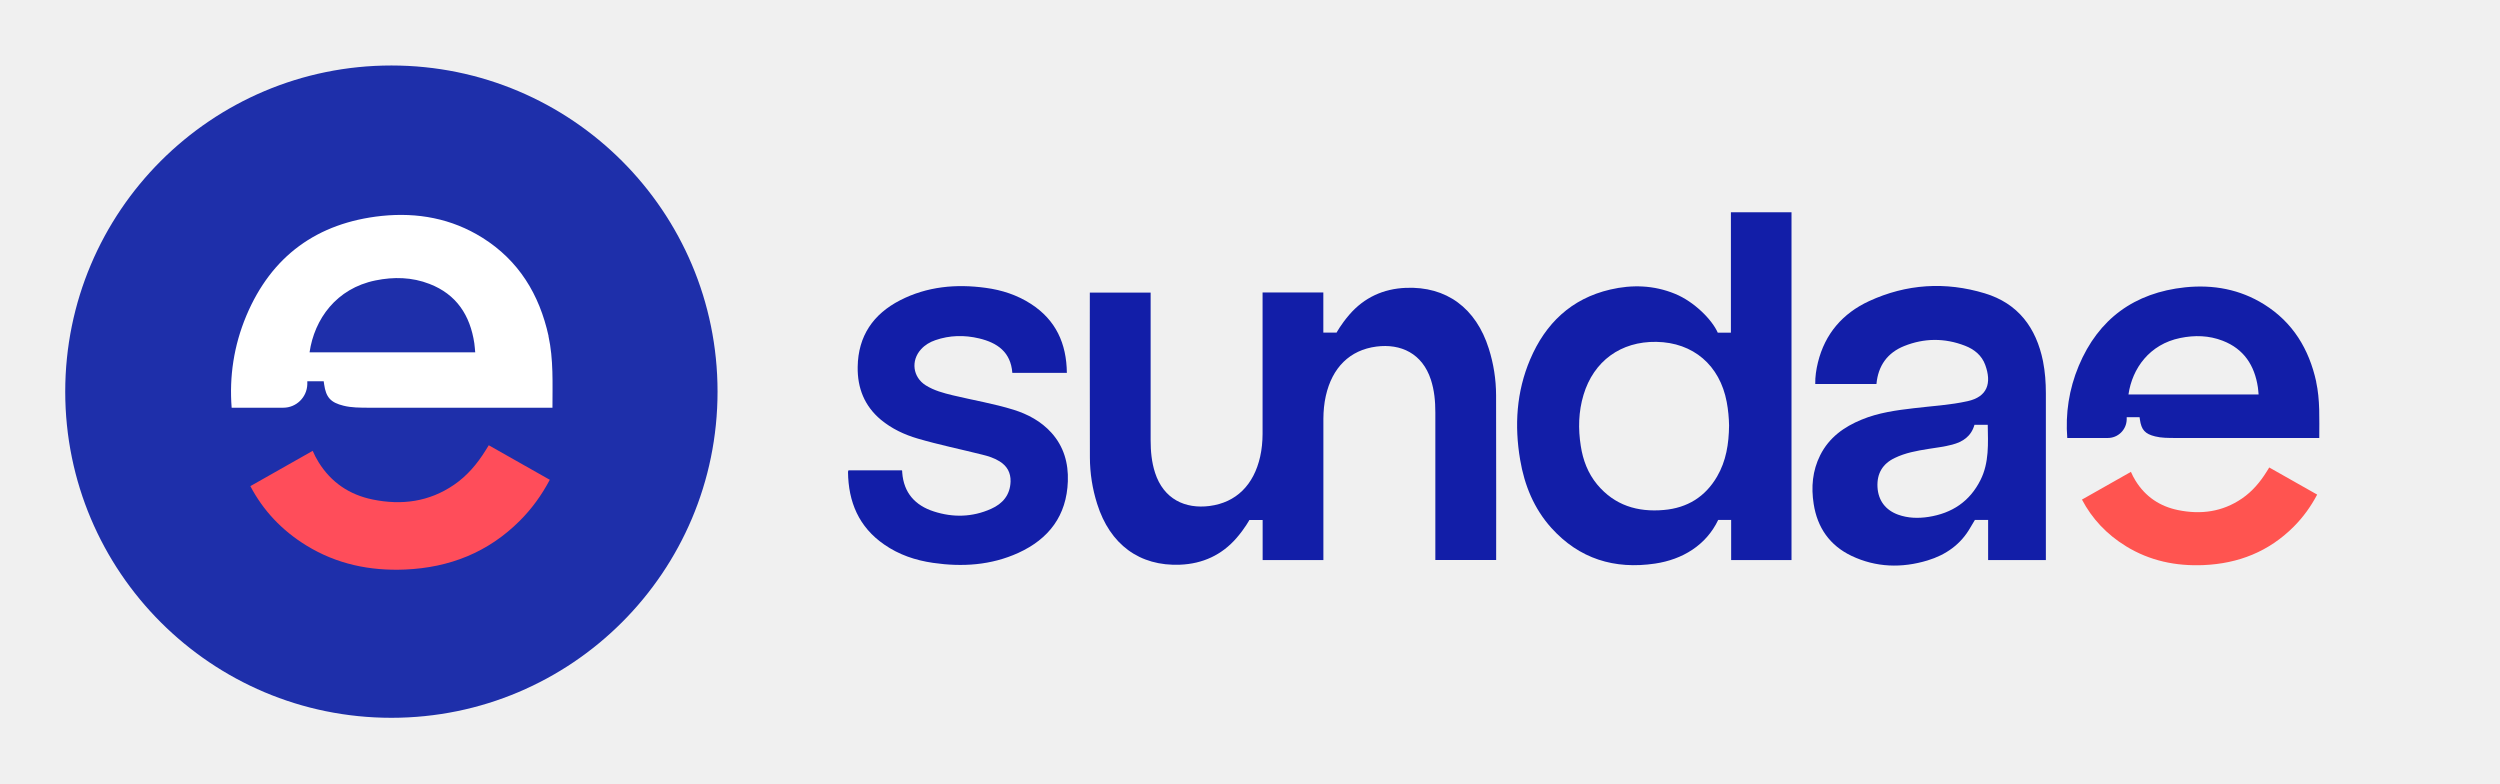
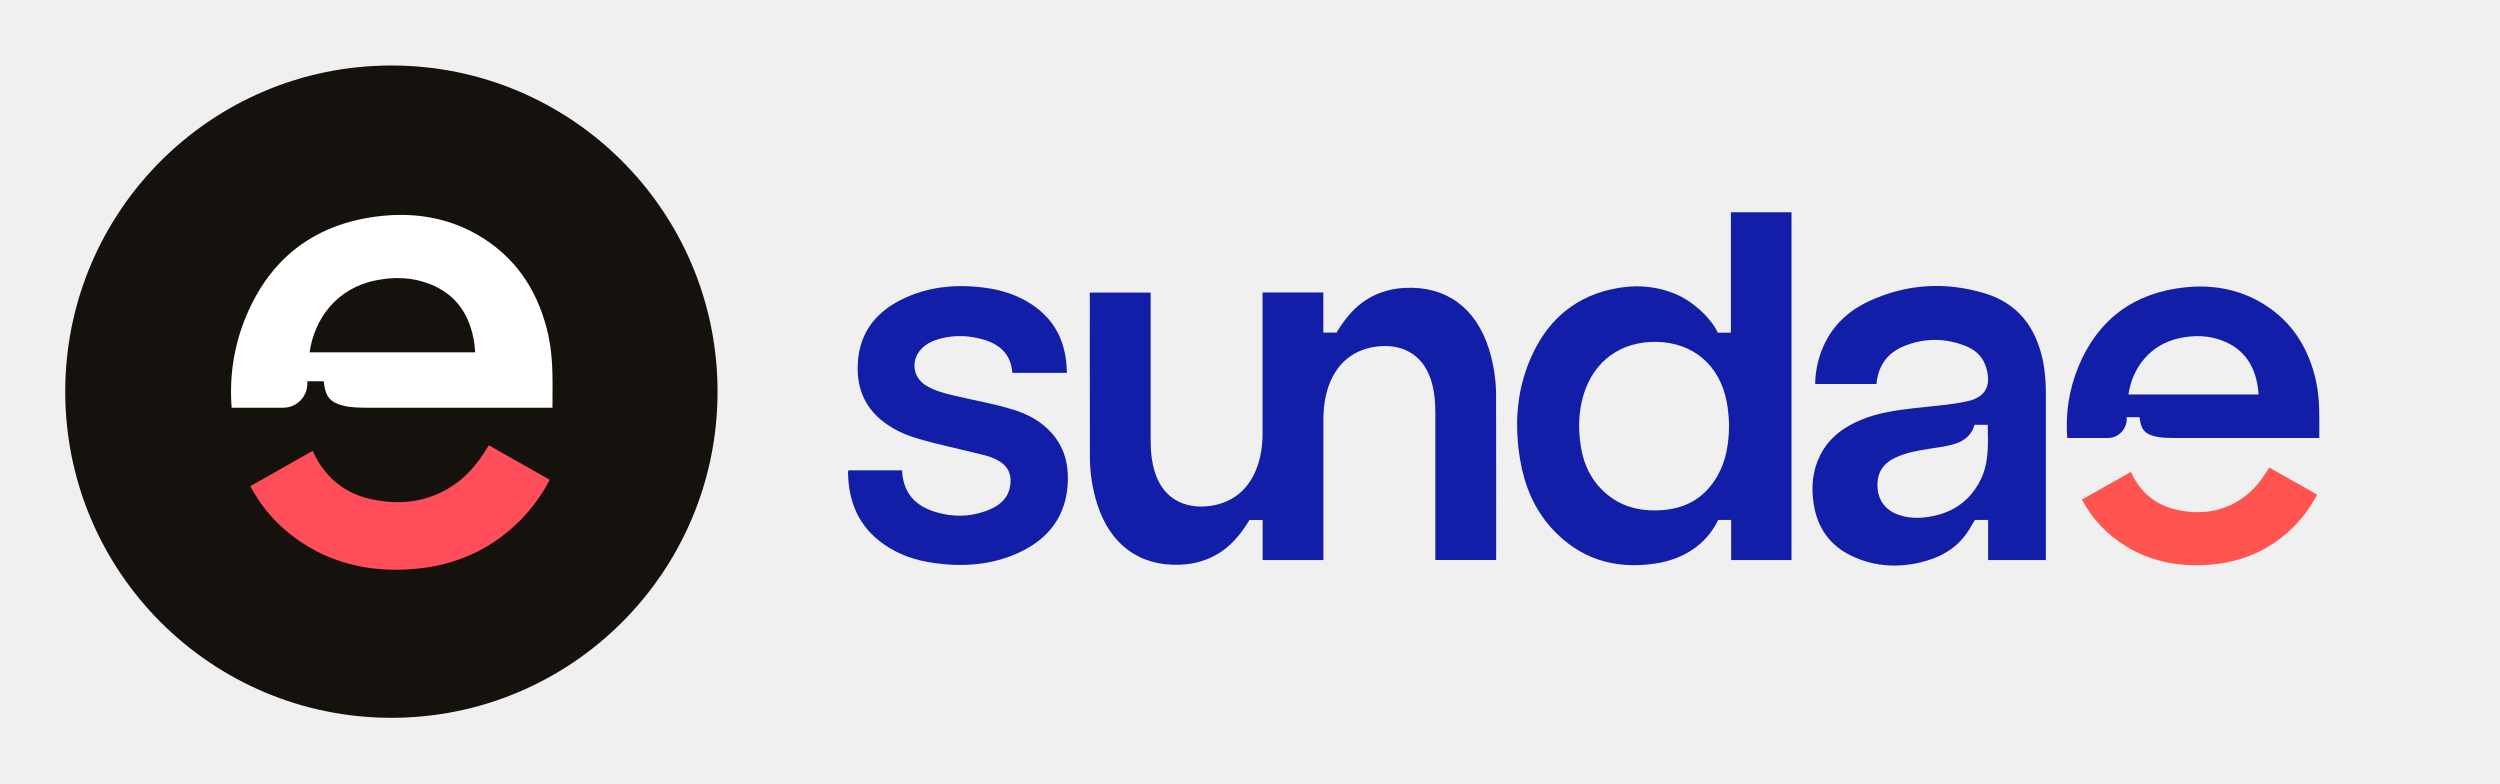
<svg xmlns="http://www.w3.org/2000/svg" viewBox="-10 -10 383.25 120" width="383" height="120">
-   <circle cx="50" cy="50" r="50" fill="#1E2FAA" />
+   <circle cx="50" cy="50" r="50" fill="#15110D" />
  <g transform="translate(-212.4322, 8.4126) scale(3.500828)">
    <path d="M81.845 9.444C81.444 7.625 80.544 6.138 78.943 5.136C77.595 4.294 76.104 4.024 74.54 4.184C71.715 4.483 69.71 5.938 68.609 8.559C68.059 9.874 67.862 11.227 67.968 12.583H70.228C70.796 12.583 71.263 12.131 71.281 11.559V11.424C71.281 11.424 71.285 11.424 71.289 11.424H71.999C72.007 11.471 72.014 11.515 72.018 11.559C72.098 12.127 72.302 12.357 72.867 12.495C73.217 12.583 73.574 12.579 73.931 12.583H82.016C82.016 11.508 82.064 10.469 81.841 9.444H81.845ZM71.38 10.155C71.591 8.704 72.55 7.359 74.267 7.009C75.069 6.845 75.867 6.864 76.632 7.162C77.813 7.618 78.411 8.537 78.594 9.758C78.612 9.882 78.619 10.006 78.634 10.159H71.383L71.38 10.155Z" fill="white" />
    <path d="M79.092 14.445C78.724 15.04 78.279 15.568 77.7 15.962C76.613 16.705 75.41 16.862 74.145 16.603C73.129 16.396 72.326 15.856 71.776 14.97C71.674 14.806 71.59 14.642 71.517 14.471L68.787 16.017C69.345 17.077 70.158 17.952 71.244 18.619C72.567 19.432 74.025 19.735 75.567 19.669C77.51 19.585 79.201 18.918 80.586 17.533C81.111 17.008 81.545 16.41 81.899 15.739C81.002 15.233 80.124 14.733 79.227 14.227C79.176 14.311 79.132 14.38 79.092 14.445Z" fill="#FF4D5A" />
  </g>
  <g transform="translate(120, 22.5) scale(2.75)">
    <path d="M49.217 0V6.711H48.484C48.174 6 47.176 4.983 46.097 4.545C44.923 4.064 43.709 4.024 42.488 4.309C40.319 4.815 38.879 6.197 38.026 8.205C37.261 10.006 37.144 11.887 37.469 13.8C37.709 15.219 38.238 16.516 39.207 17.595C40.764 19.323 42.729 19.921 44.989 19.585C46.512 19.359 47.835 18.565 48.51 17.15H49.231V19.389H52.596V0H49.217ZM48.448 14.73C47.788 15.867 46.782 16.483 45.484 16.596C44.015 16.728 42.732 16.341 41.759 15.171C41.245 14.548 40.968 13.812 40.848 13.024C40.698 12.069 40.72 11.118 41.001 10.181C41.566 8.296 43.082 7.192 45.061 7.225C47.117 7.257 48.601 8.53 48.984 10.575C49.068 11.023 49.108 11.471 49.115 11.887C49.104 12.911 48.951 13.866 48.448 14.73Z" fill="#121EA8" />
    <path d="M66.775 19.389C66.775 19.389 66.775 13.09 66.775 10.093C66.775 9.492 66.731 8.894 66.615 8.3C66.236 6.434 65.226 5.081 63.371 4.52C61.18 3.857 59.004 3.991 56.919 4.954C55.45 5.635 54.462 6.769 54.068 8.373C53.973 8.767 53.911 9.164 53.919 9.572H57.331C57.425 8.552 57.943 7.833 58.876 7.458C59.995 7.01 61.136 7.002 62.266 7.44C62.784 7.64 63.203 7.979 63.396 8.511C63.764 9.525 63.52 10.287 62.412 10.531C61.431 10.75 60.429 10.801 59.434 10.921C58.435 11.037 57.444 11.172 56.507 11.559C55.519 11.963 54.688 12.561 54.196 13.542C53.762 14.406 53.685 15.321 53.831 16.257C54.035 17.581 54.728 18.576 55.942 19.155C57.312 19.804 58.741 19.844 60.177 19.41C61.202 19.101 62.036 18.51 62.565 17.577C62.693 17.355 62.82 17.15 62.82 17.15H63.556V19.389H66.779H66.775ZM63.134 14.92C62.532 16.126 61.541 16.779 60.232 16.983C59.66 17.07 59.091 17.056 58.541 16.859C57.834 16.604 57.429 16.064 57.389 15.321C57.349 14.566 57.673 14.019 58.355 13.695C58.942 13.411 59.576 13.297 60.214 13.195C60.662 13.123 61.111 13.072 61.552 12.955C62.146 12.798 62.609 12.496 62.795 11.85H63.535C63.553 12.882 63.618 13.954 63.134 14.92Z" fill="#121EA8" />
    <path d="M81.845 9.444C81.444 7.625 80.544 6.138 78.943 5.136C77.595 4.294 76.104 4.024 74.54 4.184C71.715 4.483 69.71 5.938 68.609 8.559C68.059 9.874 67.862 11.227 67.968 12.583H70.228C70.796 12.583 71.263 12.131 71.281 11.559V11.424C71.281 11.424 71.285 11.424 71.289 11.424H71.999C72.007 11.471 72.014 11.515 72.018 11.559C72.098 12.127 72.302 12.357 72.867 12.495C73.217 12.583 73.574 12.579 73.931 12.583H82.016C82.016 11.508 82.064 10.469 81.841 9.444H81.845ZM71.38 10.155C71.591 8.704 72.55 7.359 74.267 7.009C75.069 6.845 75.867 6.864 76.632 7.162C77.813 7.618 78.411 8.537 78.594 9.758C78.612 9.882 78.619 10.006 78.634 10.159H71.383L71.38 10.155Z" fill="#121EA8" />
    <path d="M36.131 19.385H32.741V11.158C32.741 10.538 32.686 9.929 32.493 9.335C32.016 7.87 30.816 7.312 29.457 7.487C27.969 7.68 26.989 8.661 26.635 10.239C26.541 10.658 26.504 11.081 26.5 11.5C26.497 11.562 26.5 19.388 26.5 19.388H23.114V17.154H22.374C22.374 17.154 22.137 17.602 21.663 18.153C20.836 19.111 19.764 19.596 18.517 19.647C16.25 19.742 14.599 18.517 13.888 16.254C13.622 15.412 13.487 14.548 13.484 13.669C13.473 10.684 13.48 4.48 13.48 4.48H16.87V12.703C16.87 13.323 16.925 13.932 17.118 14.526C17.595 15.991 18.794 16.549 20.154 16.374C21.641 16.181 22.622 15.2 22.976 13.622C23.07 13.203 23.107 12.78 23.11 12.361C23.114 12.299 23.11 4.472 23.11 4.472H26.497V6.707H27.237C27.237 6.707 27.474 6.259 27.948 5.708C28.775 4.75 29.847 4.265 31.093 4.214C33.361 4.119 35.012 5.344 35.723 7.607C35.989 8.449 36.124 9.313 36.127 10.192C36.138 13.177 36.131 19.381 36.131 19.381V19.385Z" fill="#121EA8" />
    <path d="M12.197 8.952H9.16C9.073 7.793 8.322 7.272 7.305 7.031C6.488 6.838 5.668 6.853 4.87 7.13C4.564 7.236 4.29 7.396 4.072 7.637C3.492 8.271 3.609 9.193 4.334 9.649C4.801 9.94 5.322 10.079 5.85 10.206C6.977 10.476 8.121 10.666 9.226 11.008C10.031 11.26 10.761 11.653 11.333 12.284C12.029 13.053 12.291 13.983 12.255 14.996C12.189 16.913 11.198 18.211 9.496 18.988C7.976 19.68 6.375 19.782 4.742 19.545C3.762 19.403 2.836 19.093 2.016 18.521C0.605 17.548 0.018 16.152 0 14.475C0 14.453 0.011 14.435 0.026 14.387H3.004C3.025 14.406 3.018 14.46 3.022 14.511C3.106 15.641 3.74 16.341 4.779 16.677C5.854 17.026 6.933 17.001 7.976 16.534C8.624 16.246 9.04 15.758 9.062 15.011C9.076 14.526 8.872 14.15 8.46 13.892C8.154 13.698 7.815 13.593 7.469 13.509C6.277 13.21 5.067 12.962 3.886 12.616C3.138 12.397 2.442 12.069 1.837 11.57C0.919 10.804 0.521 9.802 0.539 8.621C0.565 6.897 1.403 5.679 2.905 4.906C4.411 4.134 6.022 3.988 7.677 4.214C8.573 4.334 9.426 4.611 10.195 5.107C11.584 6.004 12.182 7.312 12.2 8.956L12.197 8.952Z" fill="#121EA8" />
    <path d="M79.092 14.445C78.724 15.04 78.279 15.568 77.7 15.962C76.613 16.705 75.41 16.862 74.145 16.603C73.129 16.396 72.326 15.856 71.776 14.97C71.674 14.806 71.59 14.642 71.517 14.471L68.787 16.017C69.345 17.077 70.158 17.952 71.244 18.619C72.567 19.432 74.025 19.735 75.567 19.669C77.51 19.585 79.201 18.918 80.586 17.533C81.111 17.008 81.545 16.41 81.899 15.739C81.002 15.233 80.124 14.733 79.227 14.227C79.176 14.311 79.132 14.38 79.092 14.445Z" fill="#FF5450" />
  </g>
</svg>
